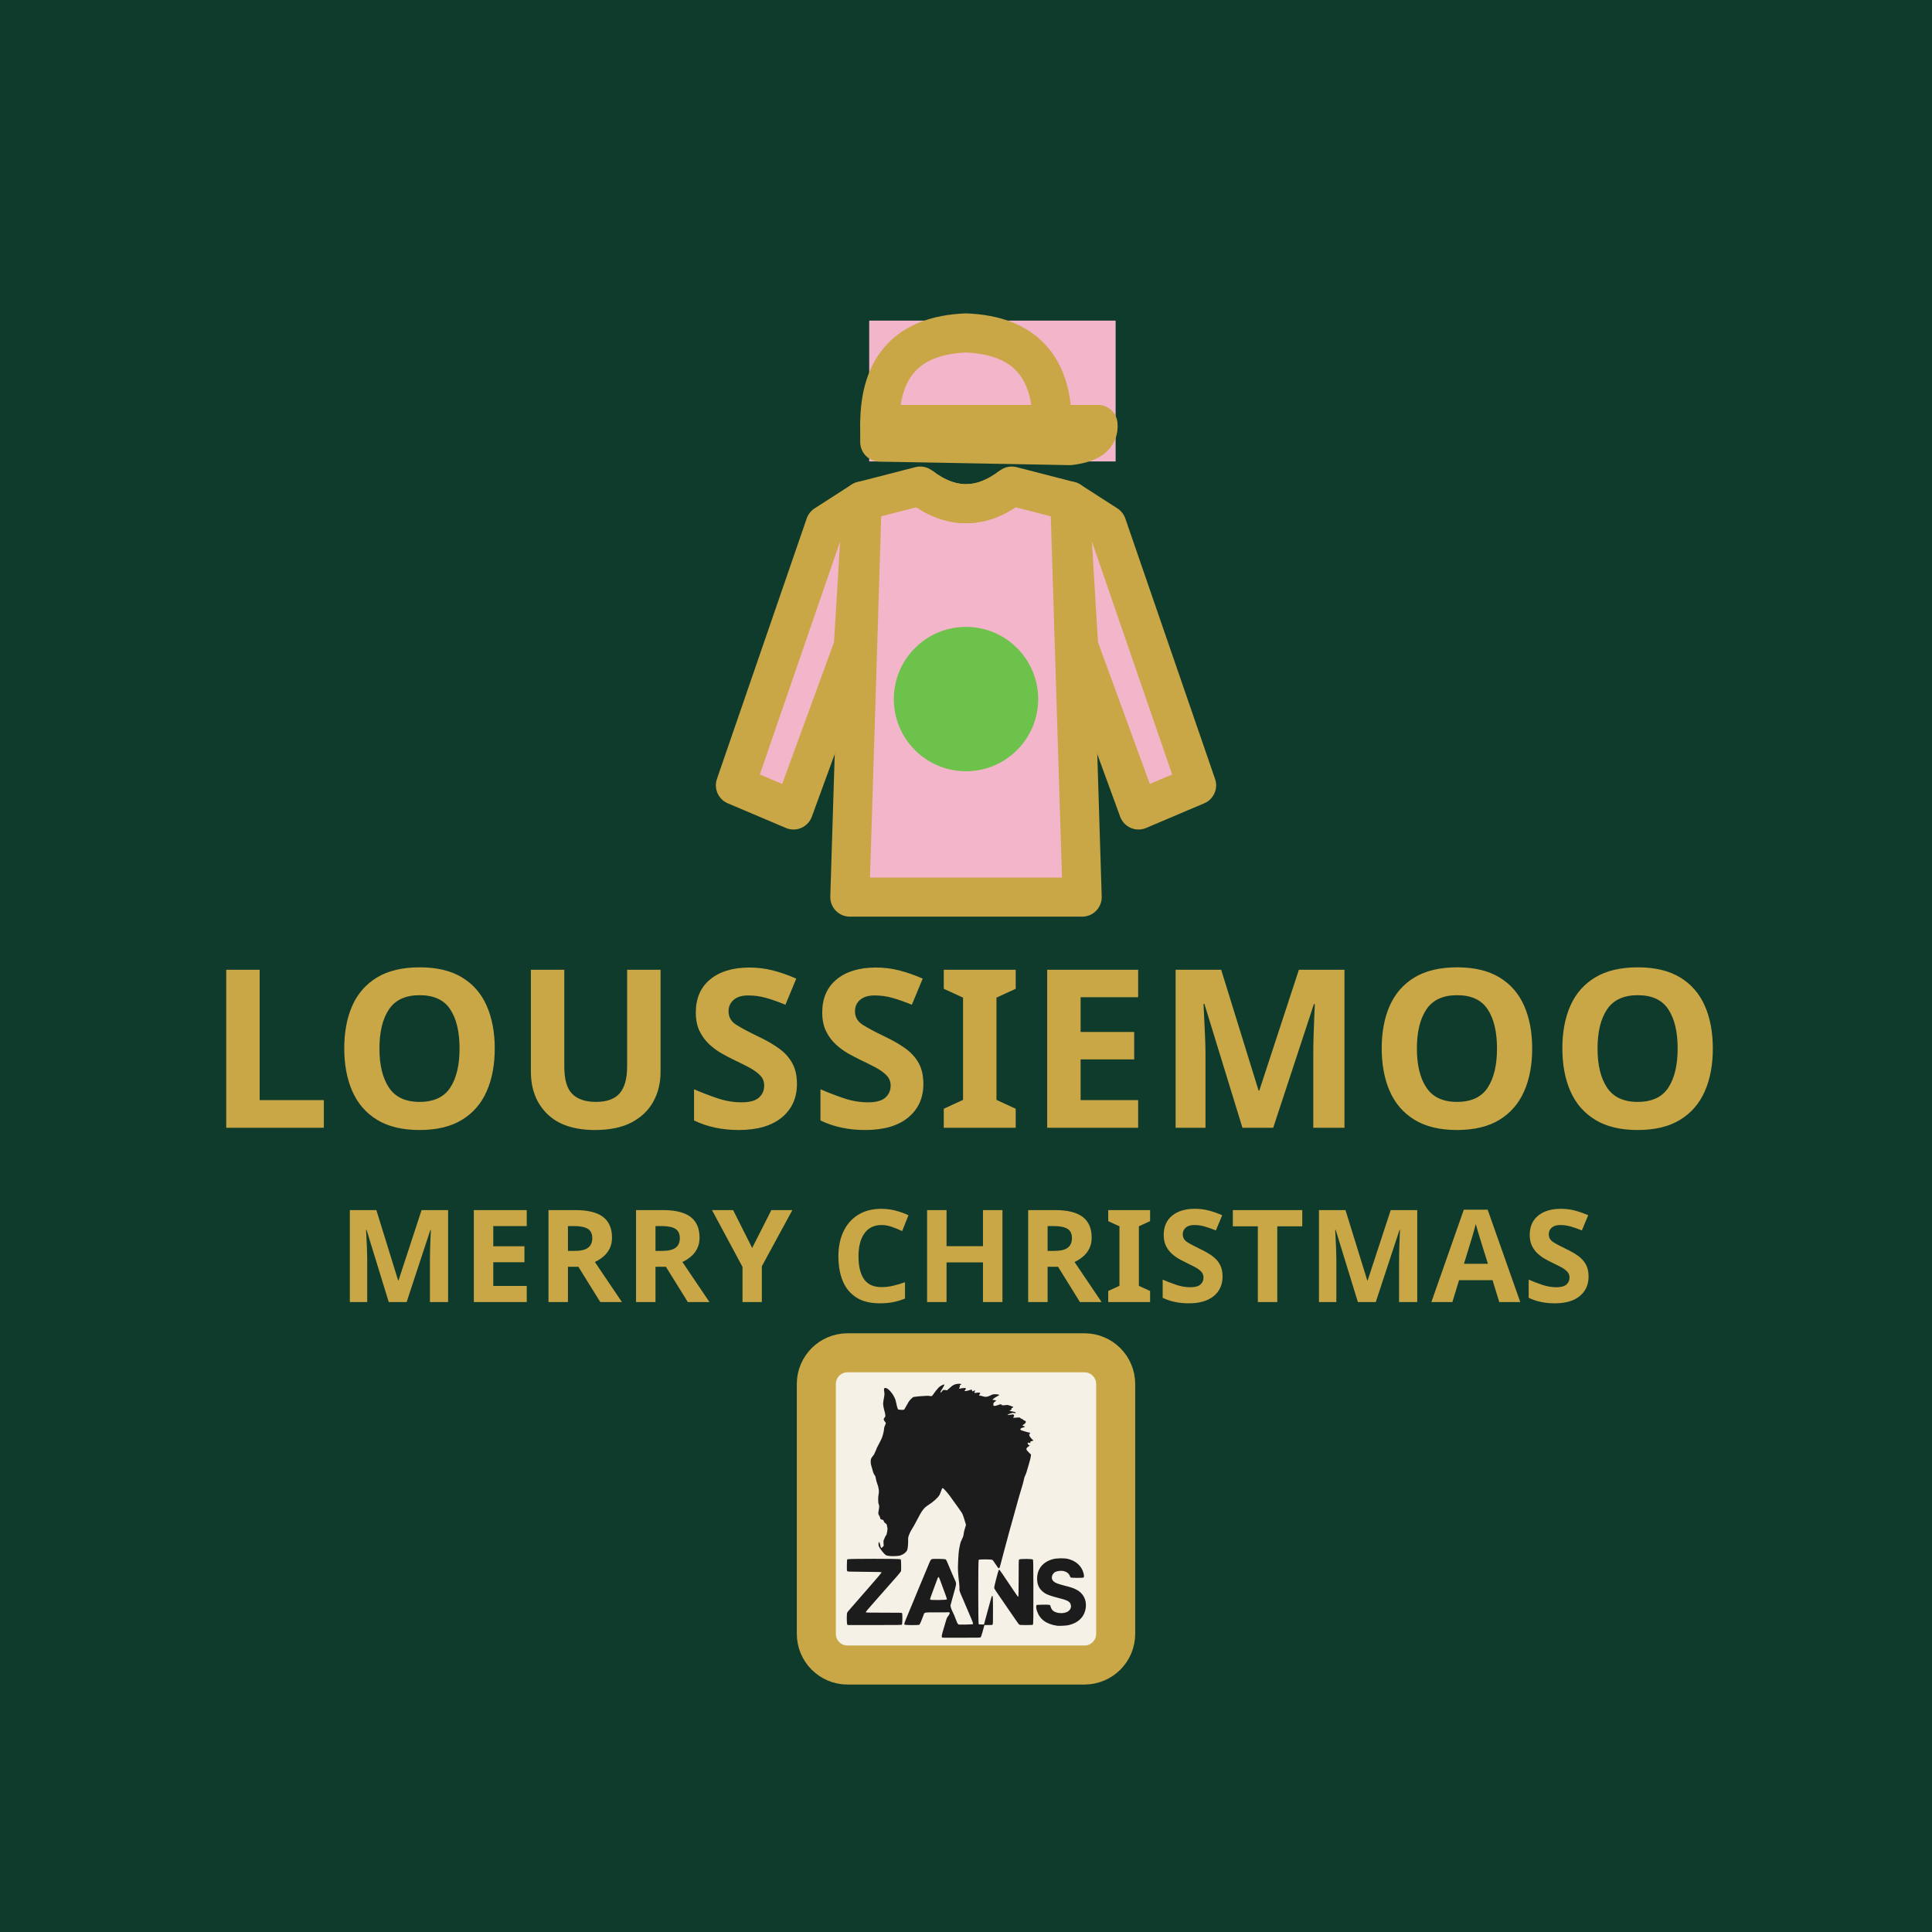
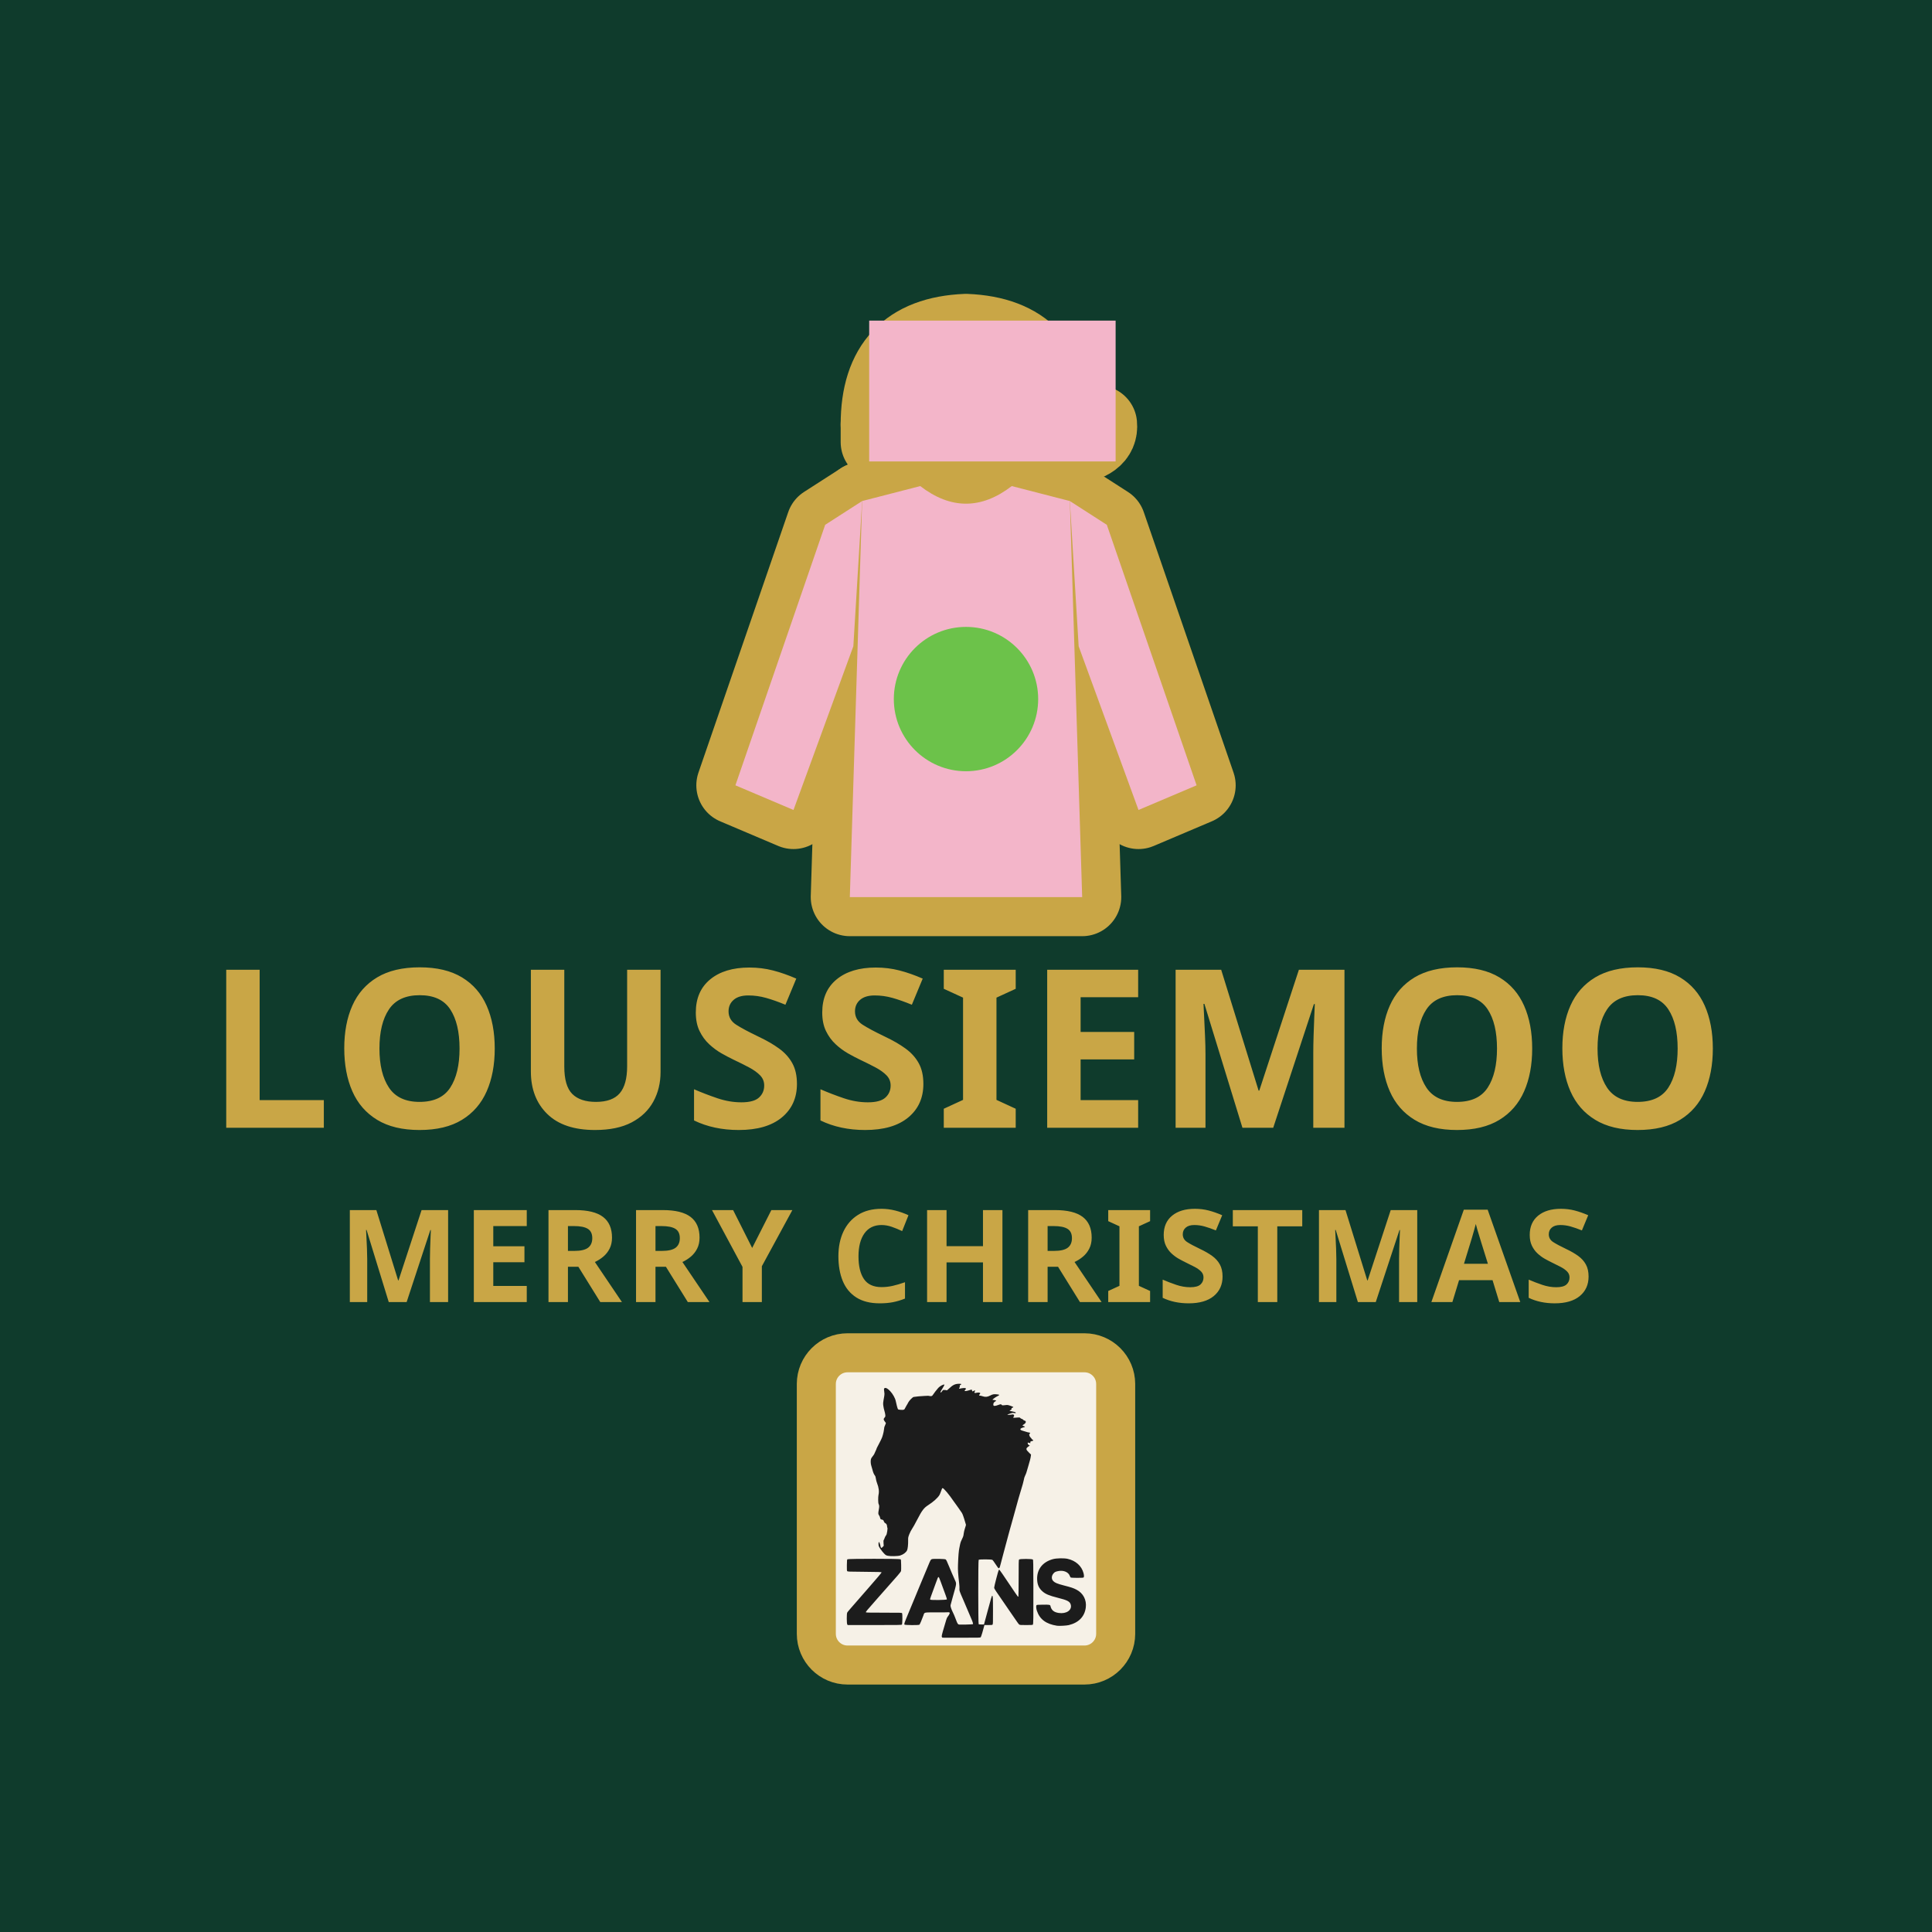
<svg xmlns="http://www.w3.org/2000/svg" viewBox="0 0 990 990" width="990" height="990">
  <defs>
    <clipPath id="mc">
      <circle cx="495" cy="495" r="495" />
    </clipPath>
  </defs>
  <g>
    <rect width="990" height="990" fill="#0F3B2C" />
    <g data-safe="1" data-centre="x" data-label="jersey">
      <g transform="translate(495,349.2) scale(0.451)">
+         <path d="M-118,-205 L-160,-178 L-262,118 L-196,146 L-128,-40 Z" fill="#C9A646" stroke="#C9A646" stroke-width="88.8" stroke-linejoin="round" />
+         <path d="M118,-205 L160,-178 L262,118 L196,146 L128,-40 Z" fill="#C9A646" stroke="#C9A646" stroke-width="88.8" stroke-linejoin="round" />
+         <path d="M-118,-205 L-52,-222 Q0,-182 52,-222 L118,-205 L132,245 L-132,245 Z" fill="#C9A646" stroke="#C9A646" stroke-width="88.8" stroke-linejoin="round" />
+         <path d="M-52,-222 Q0,-182 52,-222" fill="#C9A646" stroke="#C9A646" stroke-width="88.8" stroke-linejoin="round" />
+         <path d="M-98,-292 Q-98,-392 0,-396 Q98,-392 98,-292 Z" fill="#C9A646" stroke="#C9A646" stroke-width="88.8" stroke-linejoin="round" />
+         <path d="M-98,-292 L150,-292 Q152,-272 118,-268 L-98,-272 Z" fill="#C9A646" stroke="#C9A646" stroke-width="88.8" stroke-linejoin="round" />
        <defs>
          <clipPath id="mjsl">
            <path d="M-118,-205 L-160,-178 L-262,118 L-196,146 L-128,-40 Z" />
          </clipPath>
        </defs>
        <g clip-path="url(#mjsl)">
          <rect x="-280" y="-230" width="560" height="400" fill="#F3B5C9" />
        </g>
-         <path d="M-118,-205 L-160,-178 L-262,118 L-196,146 L-128,-40 Z" fill="none" stroke="#C9A646" stroke-width="44.4" stroke-linejoin="round" />
        <defs>
          <clipPath id="mjsr">
            <path d="M118,-205 L160,-178 L262,118 L196,146 L128,-40 Z" />
          </clipPath>
        </defs>
        <g clip-path="url(#mjsr)">
          <rect x="-280" y="-230" width="560" height="400" fill="#F3B5C9" />
        </g>
-         <path d="M118,-205 L160,-178 L262,118 L196,146 L128,-40 Z" fill="none" stroke="#C9A646" stroke-width="44.4" stroke-linejoin="round" />
        <defs>
          <clipPath id="mjb">
            <path d="M-118,-205 L-52,-222 Q0,-182 52,-222 L118,-205 L132,245 L-132,245 Z" />
          </clipPath>
        </defs>
        <g clip-path="url(#mjb)">
          <rect x="-140" y="-230" width="280" height="480" fill="#F3B5C9" />
          <circle cx="0" cy="20" r="82" fill="#6CC24A" />
        </g>
-         <path d="M-118,-205 L-52,-222 Q0,-182 52,-222 L118,-205 L132,245 L-132,245 Z" fill="none" stroke="#C9A646" stroke-width="44.4" stroke-linejoin="round" />
-         <path d="M-52,-222 Q0,-182 52,-222" fill="none" stroke="#C9A646" stroke-width="44.4" />
        <defs>
          <clipPath id="mjc">
-             <path d="M-98,-292 Q-98,-392 0,-396 Q98,-392 98,-292 Z" />
-             <path d="M-98,-292 L150,-292 Q152,-272 118,-268 L-98,-272 Z" />
+             <path d="M-98,-292 Q-98,-392 0,-396 Q98,-392 98,-292 Z M-98,-292 L150,-292 Q152,-272 118,-268 L-98,-272 Z" />
          </clipPath>
        </defs>
        <g>
          <rect x="-110" y="-410" width="280" height="160" fill="#F3B5C9" />
        </g>
-         <path d="M-98,-292 Q-98,-392 0,-396 Q98,-392 98,-292 Z" fill="none" stroke="#C9A646" stroke-width="44.4" stroke-linejoin="round" />
-         <path d="M-98,-292 L150,-292 Q152,-272 118,-268 L-98,-272 Z" fill="none" stroke="#C9A646" stroke-width="44.4" stroke-linejoin="round" />
      </g>
    </g>
    <text data-role="name" data-safe="1" data-centre="x" x="495" y="577.9" text-anchor="middle" font-family="Jost" font-weight="700" font-size="113.4" letter-spacing="2.3" fill="#C9A646">LOUSSIEMOO</text>
    <text data-safe="1" data-centre="x" x="495" y="667.2" text-anchor="middle" font-family="Jost" font-weight="700" font-size="66" letter-spacing="1.3" fill="#C9A646">MERRY CHRISTMAS</text>
    <g data-safe="1" data-centre="x" data-label="ZANS horse logo">
      <rect x="418.3" y="693.2" width="153.4" height="160" rx="16" fill="#F6F1E7" stroke="#C9A646" stroke-width="20" />
      <g transform="translate(432.3,707.2) scale(0.14749)">
        <path d="M341.5,892.7C339.8,890.1 340.7,886.0 349.2,857.5C352.0,848.1 355.3,837.0 356.5,832.8C358.0,827.6 359.8,823.8 362.0,821.3C363.8,819.3 366.2,815.6 367.3,813.1C369.2,808.8 369.2,808.6 367.4,807.3C366.4,806.6 364.9,806.2 364.2,806.5C363.4,806.8 344.9,807.0 323.0,807.0C277.0,807.0 281.2,806.0 277.1,817.7C272.0,832.0 264.9,848.5 263.3,849.8C260.6,851.8 213.7,851.5 211.6,849.5C209.5,847.4 210.1,845.7 226.2,807.0C233.7,789.1 243.5,765.5 248.0,754.5C252.5,743.5 258.4,729.3 261.0,723.0C280.8,675.5 287.2,660.3 293.5,645.0C302.2,623.9 302.6,623.2 307.0,621.9C312.5,620.2 352.2,621.1 354.4,622.9C356.8,624.9 359.0,629.5 366.9,648.8C374.4,667.0 378.2,675.9 385.5,692.0C392.8,708.2 393.3,703.5 379.4,752.5C375.3,766.8 371.7,780.1 371.4,782.0C370.7,786.1 374.1,796.3 380.2,808.4C382.4,812.7 385.5,819.9 387.1,824.4C392.7,839.6 395.3,845.5 397.6,847.6C399.8,849.7 400.4,849.8 424.2,849.3C437.6,849.0 448.9,848.4 449.4,847.9C450.5,846.9 447.4,837.3 442.7,827.0C441.1,823.4 435.8,811.0 431.0,799.5C426.2,788.0 419.5,772.2 416.1,764.5C402.6,733.7 401.7,731.3 402.3,725.2C402.6,722.1 402.3,714.2 401.5,707.6C397.3,670.4 396.7,660.8 397.3,641.6C398.3,611.9 399.9,592.3 402.0,583.3C403.1,578.8 404.4,572.4 404.9,569.1C405.5,565.3 407.8,559.1 411.0,552.8C415.4,543.9 416.3,541.2 417.1,533.5C417.7,528.2 419.6,520.3 421.6,514.5C423.5,508.9 425.0,503.7 425.0,502.7C425.0,501.8 422.2,492.6 418.9,482.3C413.5,465.6 412.2,462.7 407.5,456.5C404.6,452.6 400.6,446.8 398.5,443.5C396.4,440.2 393.1,435.5 391.0,433.0C389.0,430.5 385.1,425.1 382.3,421.0C366.7,397.8 347.2,374.7 343.8,375.2C342.2,375.4 341.1,377.7 338.5,385.6C336.6,391.2 334.0,397.5 332.7,399.6C326.2,409.9 311.8,422.7 294.0,434.2C278.5,444.2 272.4,452.3 254.9,486.1C248.4,498.8 240.7,512.6 237.7,516.8C234.4,521.6 230.8,528.6 228.1,535.5C224.2,545.9 223.9,547.0 224.1,556.0C224.4,571.1 222.7,586.8 220.3,591.5C216.2,599.4 207.2,606.0 196.0,609.5C188.1,611.9 162.9,612.4 153.6,610.3C147.4,608.9 146.2,608.2 140.8,602.8C137.5,599.6 131.8,592.5 128.2,587.2C122.2,578.4 121.6,577.0 121.2,571.4C121.0,568.0 121.3,564.4 121.8,563.4C122.8,561.7 123.1,562.0 124.9,566.0C126.0,568.5 127.2,572.6 127.6,575.0C129.0,584.0 131.0,585.0 136.0,579.3L139.3,575.6L138.6,566.5C138.1,559.2 138.3,557.0 139.5,555.3C140.4,554.0 141.7,551.0 142.4,548.6C143.2,546.1 145.1,542.4 146.7,540.3C149.2,537.1 150.0,534.7 151.4,525.7C152.5,518.1 152.7,514.4 152.0,513.0C151.5,512.0 151.0,510.1 151.0,508.9C151.0,503.5 148.7,498.8 145.2,497.3C142.9,496.3 141.4,494.8 140.4,492.2C138.0,486.2 137.5,485.6 133.5,484.8C128.4,483.7 127.4,482.7 126.6,477.9C126.2,475.6 124.9,472.4 123.5,470.6C119.9,465.8 119.7,463.1 122.0,451.0C124.2,439.5 124.1,435.4 121.5,430.3C119.7,426.9 119.5,406.0 121.1,399.0C123.9,387.0 122.2,373.2 115.8,357.1C114.2,353.1 112.5,346.4 112.0,342.2C111.3,336.7 110.3,333.8 108.4,331.3C104.9,326.7 102.5,321.0 100.0,311.0C98.8,306.3 97.0,299.9 95.9,296.8C93.8,290.5 93.4,279.8 95.0,274.0C95.5,272.0 98.2,267.8 101.0,264.5C103.7,261.3 106.5,257.0 107.1,255.1C107.8,253.1 109.6,249.1 111.1,246.1C112.7,243.1 114.0,240.0 114.0,239.1C114.0,238.2 117.0,232.1 120.6,225.5C124.2,218.9 127.9,211.7 128.8,209.5C129.6,207.3 130.9,204.6 131.6,203.5C134.3,199.2 139.2,181.0 140.0,172.8C140.5,168.0 141.1,163.6 141.4,163.1C141.8,162.6 143.1,159.2 144.5,155.6L146.9,149.1L143.0,143.8C138.2,137.5 138.0,134.9 142.1,130.2C145.1,126.9 145.2,126.3 144.7,120.6C144.4,117.2 143.0,110.9 141.6,106.5C140.2,102.1 138.5,94.4 137.9,89.4C136.7,80.0 136.7,80.2 141.2,54.9C142.1,49.6 142.1,46.5 141.0,39.7C139.5,30.0 139.9,28.3 143.5,27.4C147.9,26.3 153.6,29.8 161.9,38.5C170.7,47.9 179.0,62.6 181.0,72.6C183.1,83.3 187.2,98.5 188.5,100.6C189.7,102.4 191.1,102.8 198.7,103.3C209.2,104.0 211.2,103.1 214.0,96.4C215.1,93.9 217.3,90.0 218.8,87.7C220.4,85.4 222.9,81.0 224.4,77.8C227.3,71.7 239.3,59.4 243.2,58.5C249.0,57.3 271.5,55.2 281.0,55.0C286.7,54.9 291.7,54.7 292.1,54.5C292.4,54.2 295.2,54.6 298.3,55.2C304.9,56.6 307.6,55.6 310.5,50.7C313.0,46.5 323.4,33.0 329.0,26.8C334.7,20.5 348.0,13.6 350.2,15.8C350.6,16.2 347.9,21.5 344.1,27.6C340.3,33.6 336.9,39.5 336.6,40.8C335.4,44.4 338.4,43.5 341.6,39.3C343.1,37.2 344.5,35.3 344.7,35.0C345.6,34.0 354.6,34.1 356.7,35.2C358.7,36.2 359.8,35.5 367.3,28.3C379.0,17.1 387.1,13.1 399.4,12.8C409.3,12.5 411.2,13.6 406.0,16.7C403.3,18.3 402.9,18.9 403.5,21.6C403.9,23.7 403.6,25.1 402.5,26.0C400.1,28.0 400.6,30.3 403.2,29.7C411.9,27.7 420.9,26.9 422.9,27.9C425.6,29.4 425.6,30.2 422.5,33.8C421.1,35.5 420.0,37.1 420.0,37.4C420.0,38.9 428.8,37.8 435.6,35.4C444.6,32.3 446.6,32.5 446.2,36.3C445.8,39.4 448.3,40.0 451.6,37.5C455.7,34.4 458.7,36.4 455.4,40.1C452.8,43.0 454.4,45.4 458.3,44.6C466.0,42.9 471.5,42.8 473.4,44.3C475.3,45.7 475.3,45.8 472.7,49.0C469.6,52.6 469.9,54.0 473.9,54.0C475.4,54.0 479.3,54.9 482.5,56.0C492.5,59.4 499.3,58.8 509.4,53.5C518.6,48.7 522.7,48.1 535.4,49.8C542.2,50.7 542.1,52.1 534.9,55.5C528.9,58.3 517.8,66.2 517.2,68.1C517.0,68.6 518.8,69.0 521.2,69.0C523.5,69.1 526.6,69.7 527.9,70.4L530.3,71.8L526.1,74.4C521.6,77.3 520.0,80.2 520.0,85.5C520.0,90.9 525.1,91.0 538.3,86.0C544.4,83.6 547.9,83.5 548.6,85.4C549.5,87.8 551.8,88.1 560.9,87.0C569.3,85.9 569.7,86.0 579.4,89.2C584.9,91.0 589.5,93.0 589.7,93.7C589.9,94.3 588.5,95.3 586.5,96.0C583.5,97.0 583.0,97.6 583.2,99.8C583.5,102.1 582.8,102.8 579.5,104.4C575.0,106.6 575.1,106.7 586.5,108.9C595.9,110.8 597.5,111.4 597.8,113.4C598.2,115.0 597.7,115.2 594.3,114.6C592.2,114.2 589.6,113.9 588.5,113.9C585.8,113.8 574.2,117.3 571.0,119.1L568.5,120.5L572.0,120.8C573.9,121.0 578.6,120.6 582.4,119.9C589.1,118.7 589.3,118.7 591.1,120.9C593.0,123.2 593.0,123.3 591.0,126.5C589.9,128.3 589.0,130.1 589.0,130.5C589.0,130.9 592.9,131.0 597.8,130.5C611.1,129.4 612.1,129.5 613.9,131.8C614.8,133.0 617.0,134.3 618.8,134.6C620.6,135.0 622.8,136.3 623.6,137.6C624.5,138.8 626.4,140.2 628.0,140.5C635.2,142.1 634.5,148.4 626.4,153.5C620.3,157.4 620.2,158.5 626.0,160.0C631.2,161.4 631.1,162.7 625.8,164.0C611.3,167.6 609.9,172.8 622.5,176.1C626.4,177.1 632.1,178.8 635.2,179.9C638.4,181.1 642.3,182.0 644.0,182.0C647.9,182.0 649.1,184.6 646.2,186.9C644.1,188.5 644.1,188.6 645.7,193.3C646.5,195.9 648.1,198.5 649.1,199.1C650.1,199.6 651.7,201.4 652.5,203.1C653.4,204.7 655.2,206.6 656.5,207.2C660.1,208.8 659.6,210.7 655.3,211.5C649.3,212.6 647.9,213.7 648.6,216.7C649.2,219.1 649.1,219.3 646.9,218.6C639.2,216.5 638.8,216.5 639.6,219.6C640.5,223.6 640.8,223.9 644.4,226.1C646.1,227.1 647.0,228.0 646.4,228.0C645.8,228.0 643.0,229.8 640.1,232.1C632.4,238.2 633.1,241.5 644.7,252.6L651.0,258.7L650.4,263.6C649.6,270.7 646.9,281.2 641.2,300.0C638.4,309.1 635.6,318.5 635.0,321.0C634.3,323.4 632.3,328.4 630.5,332.0C628.3,336.3 626.8,341.3 626.0,346.5C625.4,350.9 620.8,367.6 615.8,383.5C610.9,399.4 604.1,422.8 600.9,435.3C597.6,447.9 591.9,468.4 588.3,480.8C584.7,493.3 580.0,509.8 578.0,517.5C575.9,525.2 573.2,535.1 572.0,539.5C568.0,554.1 563.1,572.2 555.9,599.5C552.1,614.4 547.8,630.5 546.4,635.5C545.0,640.5 543.5,646.1 543.0,648.1C541.7,653.0 539.6,654.7 537.3,652.9C536.4,652.1 532.0,645.8 527.4,638.9C522.9,631.9 518.2,625.5 516.9,624.6C513.7,622.4 470.9,622.2 469.1,624.4C467.2,626.6 467.3,846.9 469.1,848.1C469.9,848.6 474.3,849.0 479.1,849.0L487.6,849.0L498.9,807.2C512.9,755.0 514.8,748.8 516.3,749.3C518.6,750.0 518.8,755.0 518.9,801.2C519.0,842.4 518.8,848.0 517.4,849.4C516.2,850.7 513.3,851.0 502.4,851.0L489.0,851.0L488.4,853.8C484.7,868.8 477.8,891.5 476.4,893.1C474.7,895.0 472.9,895.1 408.8,895.0L343.0,894.9L341.5,892.7ZM741.5,853.4C703.6,847.6 681.5,831.3 671.5,801.6C668.9,794.0 668.2,784.8 670.0,782.0C670.8,780.8 674.6,780.4 691.8,780.2C714.7,779.9 717.6,780.4 718.5,784.7C721.6,799.1 730.4,806.5 747.4,809.0C774.0,812.9 794.1,799.0 789.1,780.2C786.0,769.0 777.7,764.6 743.5,756.1C714.6,748.9 701.2,743.3 690.9,734.1C678.5,723.1 673.0,711.0 672.3,693.0C670.8,657.8 691.1,631.6 727.5,621.9C739.8,618.6 765.2,618.1 778.0,620.9C806.2,627.1 827.0,645.8 833.4,670.5C835.6,678.9 835.5,684.7 833.1,686.0C830.1,687.5 790.8,687.3 788.9,685.8C788.0,685.1 786.5,682.4 785.6,679.8C780.8,666.8 763.5,659.8 745.4,663.5C736.4,665.4 733.5,666.7 729.9,670.7C721.7,679.5 721.1,691.1 728.6,698.5C734.3,704.2 742.4,707.5 765.1,713.4C790.9,720.0 798.4,722.5 809.2,728.2C832.3,740.2 844.6,763.8 841.3,789.9C837.3,821.4 817.1,842.5 782.5,851.1C774.7,853.1 748.9,854.5 741.5,853.4ZM12.6,848.8C10.4,845.7 10.3,811.9 12.4,807.8C14.0,804.7 18.7,799.3 85.8,722.6C113.5,691.0 132.0,669.1 131.8,668.1C131.5,666.7 125.7,666.5 72.7,666.0C15.3,665.5 13.8,665.5 12.4,663.5C11.2,661.9 11.0,658.0 11.2,642.7C11.5,625.4 11.7,623.7 13.4,622.4C16.3,620.3 194.7,620.3 197.6,622.4C199.3,623.7 199.5,625.4 199.8,641.7C200.0,651.5 199.9,660.9 199.5,662.7C199.1,665.0 195.4,669.9 187.7,678.8C181.5,685.8 168.1,701.0 158.0,712.5C147.9,724.0 128.3,746.2 114.5,761.8C79.3,801.7 76.7,804.8 77.4,806.5C77.9,807.8 86.0,808.0 139.9,808.0C200.2,808.0 202.0,808.1 203.0,809.9C204.8,813.3 204.3,847.5 202.4,849.4C201.0,850.8 191.0,851.0 107.5,851.0L14.1,851.0L12.6,848.8ZM609.9,849.1C607.5,847.2 604.6,843.0 577.8,804.0C570.1,792.7 557.4,774.3 549.7,763.0C541.9,751.7 532.8,738.4 529.3,733.3C524.7,726.5 523.0,723.2 523.0,720.8C523.0,716.5 537.4,661.2 538.9,659.7C539.7,658.9 540.5,658.8 541.8,659.6C542.7,660.2 557.1,681.1 573.7,706.0C590.4,731.0 604.5,751.7 605.2,752.1C605.9,752.6 606.8,752.4 607.2,751.7C607.6,751.0 608.0,722.3 608.0,687.9C608.0,635.4 608.2,625.1 609.4,623.4C611.6,620.5 655.5,620.6 657.6,623.5C658.8,625.1 659.0,640.4 659.2,711.4C659.5,830.2 659.2,848.2 657.2,849.8C656.0,850.7 649.8,851.0 633.9,851.0C614.1,851.0 612.1,850.8 609.9,849.1ZM358.8,761.8C359.0,760.9 357.0,754.3 354.4,747.3C351.9,740.3 347.3,728.0 344.4,720.0C341.5,712.0 337.9,702.4 336.5,698.5C332.3,686.8 330.8,683.9 329.2,684.2C327.9,684.5 326.5,687.6 319.0,708.5C316.4,715.8 311.9,728.0 303.0,752.3C301.2,757.1 300.1,761.7 300.4,762.5C301.3,765.0 358.3,764.2 358.8,761.8Z" fill="#1C1C1C" />
      </g>
    </g>
  </g>
</svg>
